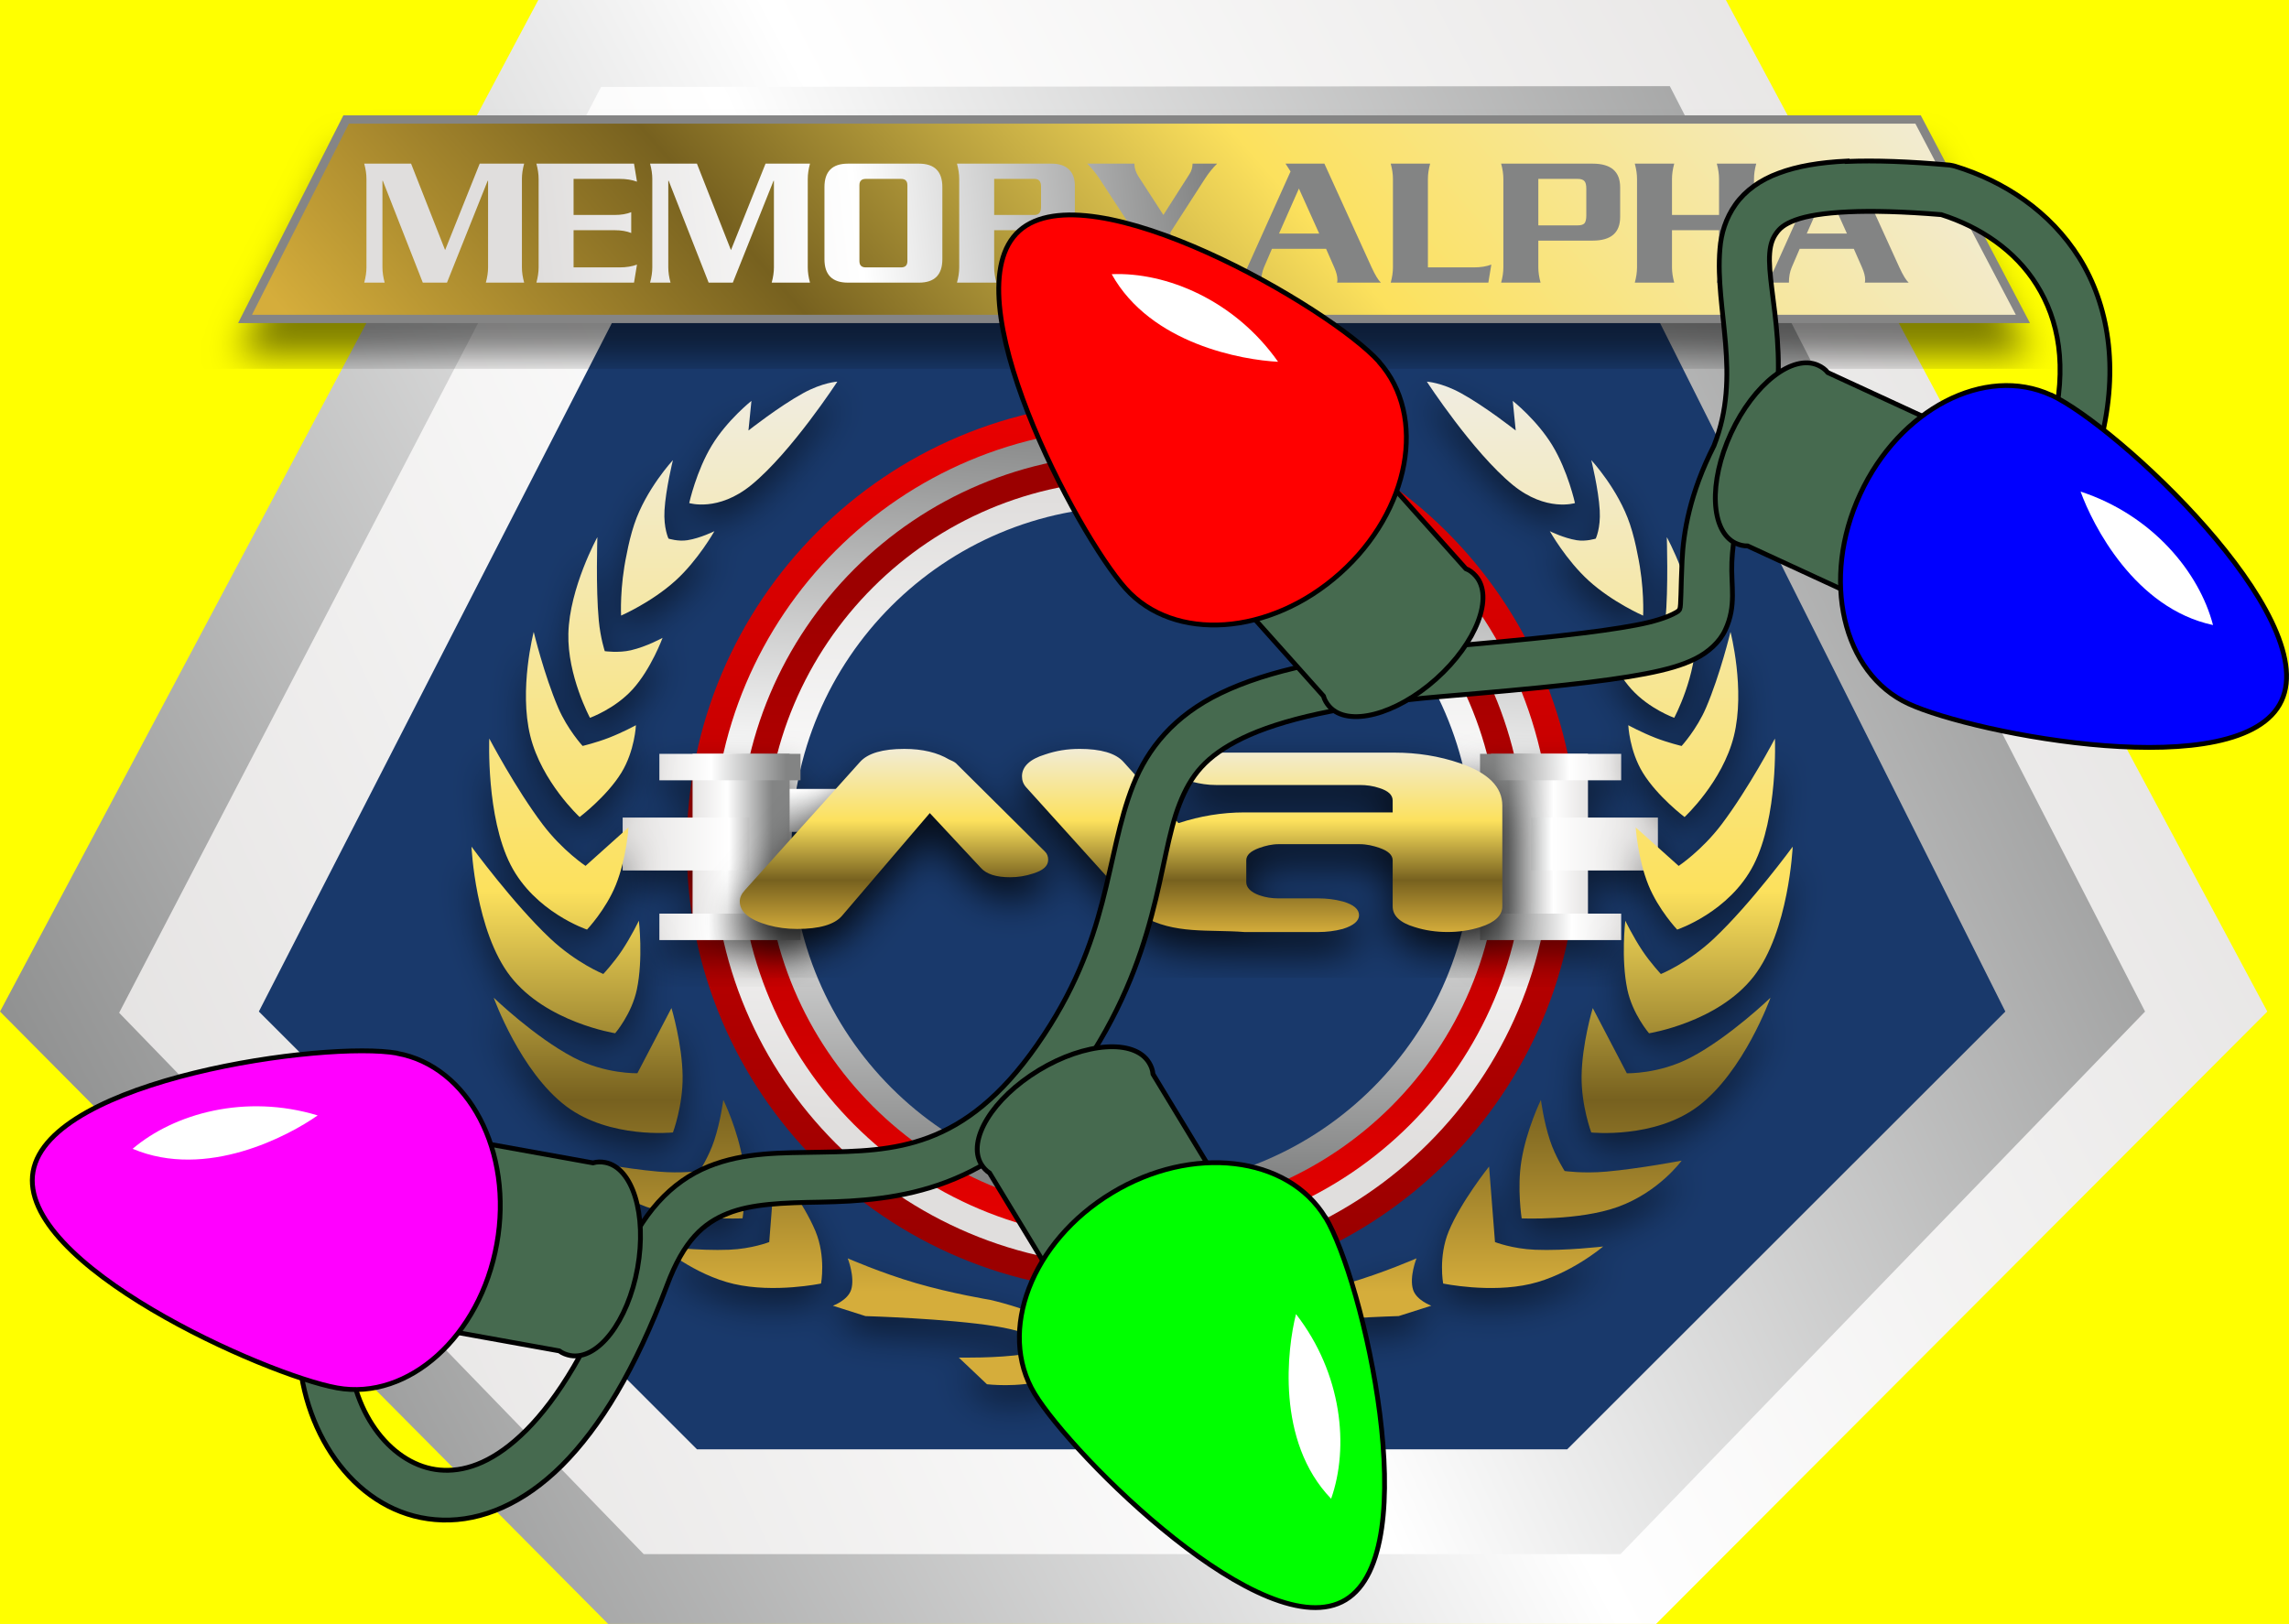
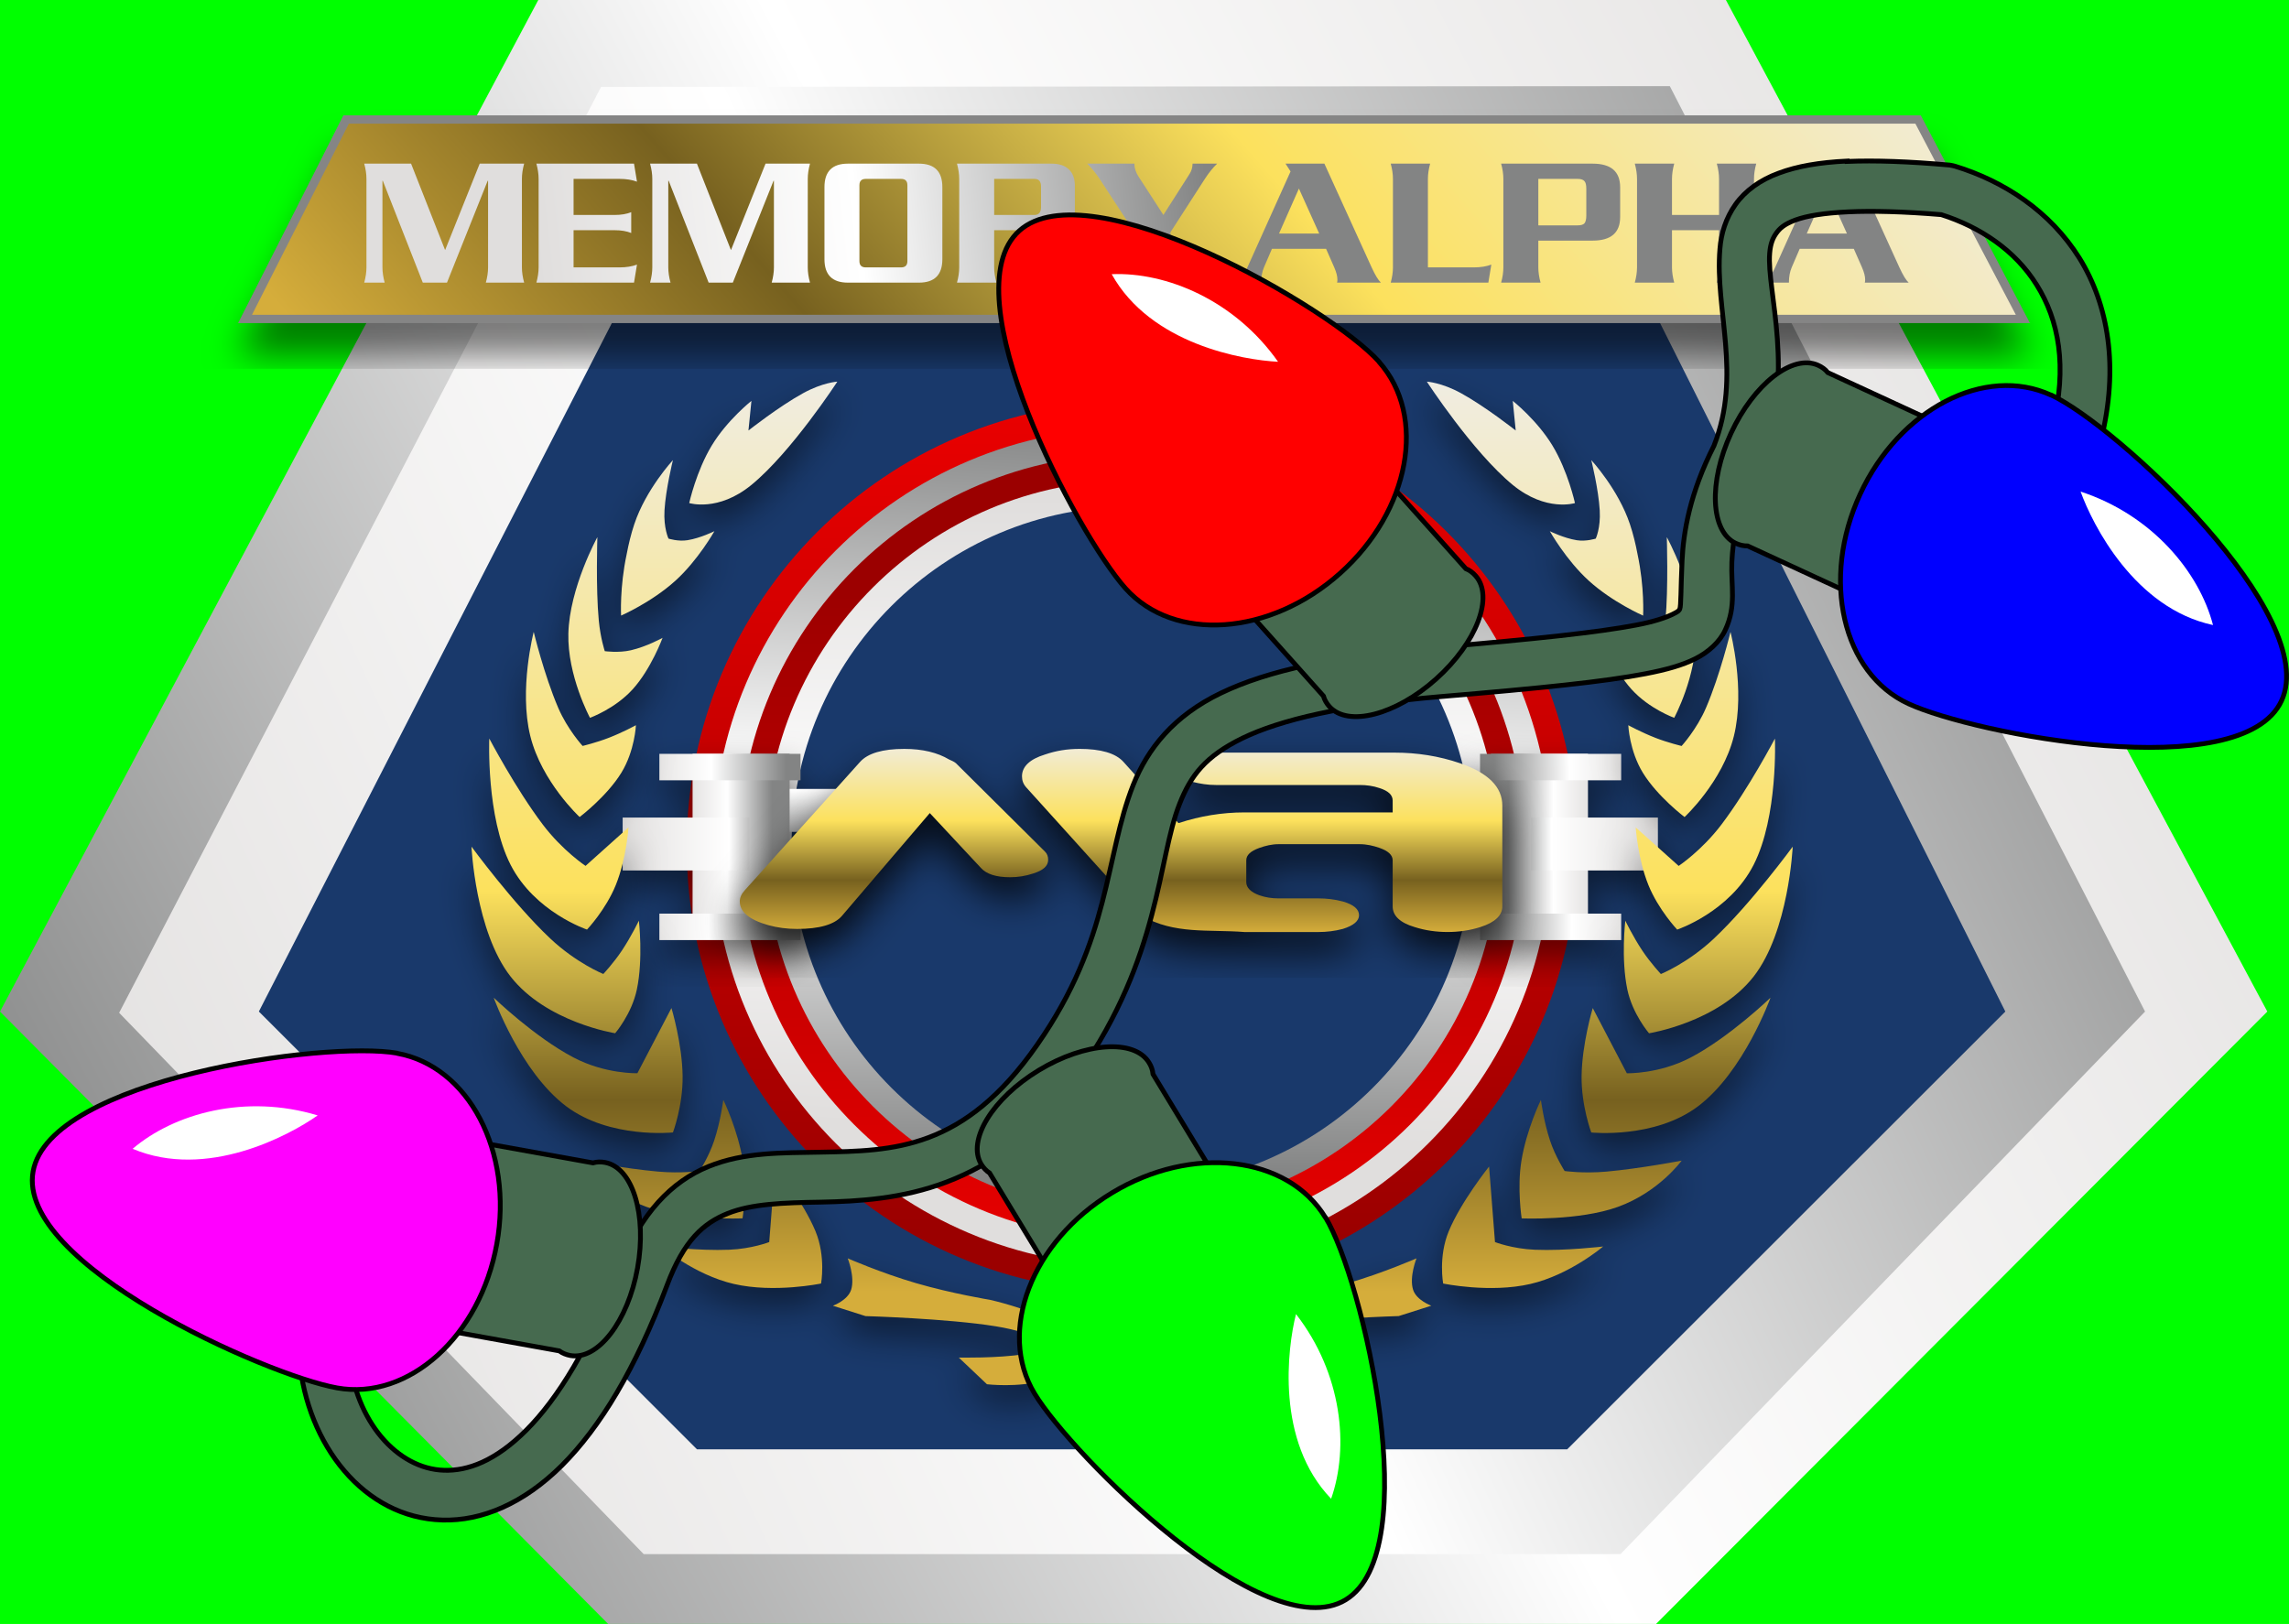
<svg xmlns="http://www.w3.org/2000/svg" xmlns:xlink="http://www.w3.org/1999/xlink" width="131.063" height="93">
  <defs>
    <linearGradient id="linearGradient3301">
      <stop stop-color="#838484" />
      <stop stop-color="#ffffff" offset="0.247" />
      <stop stop-color="#e0dedd" offset="1" />
    </linearGradient>
    <linearGradient id="linearGradient4161">
      <stop stop-color="#9b0000" />
      <stop stop-color="#f30000" offset="1" />
    </linearGradient>
    <linearGradient id="linearGradient4590">
      <stop stop-color="#efeeef" />
      <stop stop-color="#fce15d" offset="0.582" />
      <stop stop-color="#77611f" offset="0.8" />
      <stop stop-color="#d5ad3b" offset="1" />
    </linearGradient>
    <linearGradient id="linearGradient4540-Silver">
      <stop stop-color="#838484" />
      <stop stop-color="#ffffff" offset="0.52" />
      <stop stop-color="#e0dedd" offset="1" />
    </linearGradient>
    <linearGradient id="linearGradient4508-Gold">
      <stop stop-color="#efeeef" />
      <stop stop-color="#fce15d" offset="0.439" />
      <stop stop-color="#77611f" offset="0.737" />
      <stop stop-color="#d5ad3b" offset="1" />
    </linearGradient>
    <filter id="filter3903" width="1.5" height="1.5" x="-0.25" y="-0.25" color-interpolation-filters="sRGB">
      <feGaussianBlur in="SourceAlpha" stdDeviation="1" result="blur" />
      <feColorMatrix result="bluralpha" type="matrix" values="1 0 0 0 0 0 1 0 0 0 0 0 1 0 0 0 0 0 0.5 0" />
      <feOffset in="bluralpha" dx="0" dy="2" result="offsetBlur" />
      <feMerge>
        <feMergeNode in="offsetBlur" />
        <feMergeNode in="SourceGraphic" />
      </feMerge>
    </filter>
    <filter id="filter3931" width="1.5" height="1.5" x="-0.25" y="-0.25" color-interpolation-filters="sRGB">
      <feGaussianBlur in="SourceAlpha" stdDeviation="1" result="blur" />
      <feColorMatrix result="bluralpha" type="matrix" values="1 0 0 0 0 0 1 0 0 0 0 0 1 0 0 0 0 0 0.5 0" />
      <feOffset in="bluralpha" dx="0" dy="1" result="offsetBlur" />
      <feMerge>
        <feMergeNode in="offsetBlur" />
        <feMergeNode in="SourceGraphic" />
      </feMerge>
    </filter>
    <linearGradient id="linearGradient4540-Silver-0">
      <stop stop-color="#838484" />
      <stop stop-color="#ffffff" offset="0.52" />
      <stop stop-color="#e0dedd" offset="1" />
    </linearGradient>
    <linearGradient id="linearGradient4540-Silver-1">
      <stop stop-color="#838484" />
      <stop stop-color="#ffffff" offset="0.52" />
      <stop stop-color="#e0dedd" offset="1" />
    </linearGradient>
    <linearGradient id="linearGradient4540-Silver-7">
      <stop stop-color="#838484" />
      <stop stop-color="#ffffff" offset="0.52" />
      <stop stop-color="#e0dedd" offset="1" />
    </linearGradient>
    <linearGradient id="linearGradient4540-Silver-1-7">
      <stop stop-color="#838484" />
      <stop stop-color="#ffffff" offset="0.52" />
      <stop stop-color="#e0dedd" offset="1" />
    </linearGradient>
    <linearGradient id="linearGradient4540-Silver-0-7">
      <stop stop-color="#838484" />
      <stop stop-color="#ffffff" offset="0.52" />
      <stop stop-color="#e0dedd" offset="1" />
    </linearGradient>
    <linearGradient id="linearGradient3301-6">
      <stop stop-color="#838484" />
      <stop stop-color="#ffffff" offset="0.247" />
      <stop stop-color="#e0dedd" offset="1" />
    </linearGradient>
    <filter id="filter3765" width="1.5" height="1.5" x="-0.25" y="-0.25" color-interpolation-filters="sRGB">
      <feGaussianBlur in="SourceAlpha" stdDeviation="1" result="blur" />
      <feColorMatrix result="bluralpha" type="matrix" values="1 0 0 0 0 0 1 0 0 0 0 0 1 0 0 0 0 0 0.5 0" />
      <feOffset in="bluralpha" dx="0" dy="1" result="offsetBlur" />
      <feMerge>
        <feMergeNode in="offsetBlur" />
        <feMergeNode in="SourceGraphic" />
      </feMerge>
    </filter>
    <filter id="filter3779" width="1.5" height="1.5" x="-0.25" y="-0.25" color-interpolation-filters="sRGB">
      <feGaussianBlur in="SourceAlpha" stdDeviation="1" result="blur" />
      <feColorMatrix result="bluralpha" type="matrix" values="1 0 0 0 0 0 1 0 0 0 0 0 1 0 0 0 0 0 0.5 0" />
      <feOffset in="bluralpha" dx="0" dy="1" result="offsetBlur" />
      <feMerge>
        <feMergeNode in="offsetBlur" />
        <feMergeNode in="SourceGraphic" />
      </feMerge>
    </filter>
    <filter id="filter3958" width="1.5" height="1.5" x="-0.25" y="-0.25" color-interpolation-filters="sRGB">
      <feGaussianBlur in="SourceAlpha" stdDeviation="1" result="blur" />
      <feColorMatrix result="bluralpha" type="matrix" values="1 0 0 0 0 0 1 0 0 0 0 0 1 0 0 0 0 0 0.8 0" />
      <feOffset in="bluralpha" dx="0" dy="1" result="offsetBlur" />
      <feMerge>
        <feMergeNode in="offsetBlur" />
        <feMergeNode in="SourceGraphic" />
      </feMerge>
    </filter>
    <linearGradient xlink:href="#linearGradient4540-Silver" id="linearGradient3202" gradientUnits="userSpaceOnUse" x1="138" y1="118.362" x2="263" y2="52.362" />
    <linearGradient xlink:href="#linearGradient4540-Silver" id="linearGradient3204" gradientUnits="userSpaceOnUse" x1="261" y1="58.362" x2="138" y2="115.362" />
    <linearGradient xlink:href="#linearGradient4508-Gold" id="linearGradient3206" gradientUnits="userSpaceOnUse" x1="237.345" y1="24.433" x2="170.786" y2="80.059" />
    <linearGradient xlink:href="#linearGradient4540-Silver" id="linearGradient3208" gradientUnits="userSpaceOnUse" x1="455.489" y1="45.36" x2="340.223" y2="58.105" />
    <linearGradient xlink:href="#linearGradient4540-Silver" id="linearGradient3210" gradientUnits="userSpaceOnUse" x1="455.489" y1="45.36" x2="340.223" y2="58.105" />
    <linearGradient xlink:href="#linearGradient4540-Silver" id="linearGradient3212" gradientUnits="userSpaceOnUse" x1="455.489" y1="45.36" x2="340.223" y2="58.105" />
    <linearGradient xlink:href="#linearGradient4540-Silver" id="linearGradient3214" gradientUnits="userSpaceOnUse" x1="455.489" y1="45.36" x2="340.223" y2="58.105" />
    <linearGradient xlink:href="#linearGradient4540-Silver" id="linearGradient3216" gradientUnits="userSpaceOnUse" x1="455.489" y1="45.36" x2="340.223" y2="58.105" />
    <linearGradient xlink:href="#linearGradient4540-Silver" id="linearGradient3218" gradientUnits="userSpaceOnUse" x1="455.489" y1="45.36" x2="340.223" y2="58.105" />
    <linearGradient xlink:href="#linearGradient4540-Silver" id="linearGradient3220" gradientUnits="userSpaceOnUse" x1="455.489" y1="45.36" x2="340.223" y2="58.105" />
    <linearGradient xlink:href="#linearGradient4540-Silver" id="linearGradient3223" gradientUnits="userSpaceOnUse" x1="455.489" y1="45.36" x2="340.223" y2="58.105" />
    <linearGradient xlink:href="#linearGradient4540-Silver" id="linearGradient3225" gradientUnits="userSpaceOnUse" x1="455.489" y1="45.36" x2="340.223" y2="58.105" />
    <linearGradient xlink:href="#linearGradient4540-Silver" id="linearGradient3227" gradientUnits="userSpaceOnUse" x1="455.489" y1="45.36" x2="340.223" y2="58.105" />
    <linearGradient xlink:href="#linearGradient4540-Silver" id="linearGradient3229" gradientUnits="userSpaceOnUse" x1="455.489" y1="45.36" x2="340.223" y2="58.105" />
    <linearGradient xlink:href="#linearGradient4540-Silver" id="linearGradient3231" gradientUnits="userSpaceOnUse" x1="455.489" y1="45.36" x2="340.223" y2="58.105" />
    <linearGradient xlink:href="#linearGradient4540-Silver" id="linearGradient3233" gradientUnits="userSpaceOnUse" x1="455.489" y1="45.36" x2="340.223" y2="58.105" />
    <linearGradient xlink:href="#linearGradient4540-Silver" id="linearGradient3235" gradientUnits="userSpaceOnUse" x1="455.489" y1="45.36" x2="340.223" y2="58.105" />
    <linearGradient xlink:href="#linearGradient4161" id="linearGradient3237" gradientUnits="userSpaceOnUse" x1="74.964" y1="80.857" x2="75.5" y2="27.286" />
    <linearGradient xlink:href="#linearGradient4540-Silver" id="linearGradient3239" gradientUnits="userSpaceOnUse" x1="75.5" y1="34.071" x2="73.179" y2="75.143" />
    <linearGradient xlink:href="#linearGradient4161" id="linearGradient3241" gradientUnits="userSpaceOnUse" x1="75.5" y1="43" x2="75.5" y2="88" />
    <linearGradient xlink:href="#linearGradient4540-Silver" id="linearGradient3243" gradientUnits="userSpaceOnUse" x1="74.786" y1="77.286" x2="74.964" y2="38.536" />
    <linearGradient xlink:href="#linearGradient4540-Silver" id="linearGradient3245" gradientUnits="userSpaceOnUse" gradientTransform="translate(129.6994 29.87555)" x1="-8.649" y1="56.621" x2="-8.649" y2="50.749" />
    <linearGradient xlink:href="#linearGradient4540-Silver-1" id="linearGradient3247" gradientUnits="userSpaceOnUse" gradientTransform="translate(128.5833 33.8846)" x1="-8.649" y1="56.621" x2="-8.649" y2="50.749" />
    <linearGradient xlink:href="#linearGradient4540-Silver" id="linearGradient3249" gradientUnits="userSpaceOnUse" gradientTransform="translate(32.51611 6.128592)" x1="85.151" y1="81.069" x2="80.227" y2="81.069" />
    <linearGradient xlink:href="#linearGradient4540-Silver" id="linearGradient3251" gradientUnits="userSpaceOnUse" gradientTransform="translate(33.01408 7.649792)" x1="85.467" y1="74.503" x2="77.196" y2="74.44" />
    <linearGradient xlink:href="#linearGradient4540-Silver-0" id="linearGradient3253" gradientUnits="userSpaceOnUse" gradientTransform="translate(33.01408 16.7997)" x1="85.214" y1="74.376" x2="77.196" y2="74.44" />
    <linearGradient xlink:href="#linearGradient3301" id="linearGradient3255" gradientUnits="userSpaceOnUse" gradientTransform="matrix(1 0 0 1.297297 -0.1510996 -23.71091)" x1="117.539" y1="85.236" x2="108.764" y2="85.236" />
    <linearGradient xlink:href="#linearGradient4540-Silver-7" id="linearGradient3257" gradientUnits="userSpaceOnUse" gradientTransform="translate(129.6994 29.87555)" x1="-8.649" y1="56.621" x2="-8.649" y2="50.749" />
    <linearGradient xlink:href="#linearGradient4540-Silver-1-7" id="linearGradient3259" gradientUnits="userSpaceOnUse" gradientTransform="translate(128.5833 33.8846)" x1="-8.649" y1="56.621" x2="-8.649" y2="50.749" />
    <linearGradient xlink:href="#linearGradient4540-Silver-7" id="linearGradient3261" gradientUnits="userSpaceOnUse" gradientTransform="translate(32.51611 6.128592)" x1="85.151" y1="81.069" x2="80.227" y2="81.069" />
    <linearGradient xlink:href="#linearGradient4540-Silver-7" id="linearGradient3263" gradientUnits="userSpaceOnUse" gradientTransform="translate(33.01408 7.649792)" x1="85.467" y1="74.503" x2="77.196" y2="74.44" />
    <linearGradient xlink:href="#linearGradient4540-Silver-0-7" id="linearGradient3265" gradientUnits="userSpaceOnUse" gradientTransform="translate(33.01408 16.7997)" x1="85.214" y1="74.376" x2="77.196" y2="74.44" />
    <linearGradient xlink:href="#linearGradient3301-6" id="linearGradient3267" gradientUnits="userSpaceOnUse" gradientTransform="matrix(1 0 0 1.297297 -0.1510996 -23.71091)" x1="117.539" y1="85.236" x2="108.764" y2="85.236" />
    <linearGradient xlink:href="#linearGradient4508-Gold" id="linearGradient3269" gradientUnits="userSpaceOnUse" gradientTransform="matrix(0.587705 0 0 0.587705 143.8609 56.09982)" x1="86.679" y1="42.413" x2="86.679" y2="59.429" />
    <linearGradient xlink:href="#linearGradient4590" id="linearGradient3271" gradientUnits="userSpaceOnUse" gradientTransform="translate(-0.3243775 0)" x1="214" y1="57.362" x2="214" y2="112.362" />
    <path id="cap" fill="#466a4f" stroke="#000000" stroke-width="0.25" d="m 82.78 44.2 l 5.36 6 c 0.06 0.21 0.17 0.39 0.31 0.55 0.97 1.08 3.46 0.44 5.56 -1.44 2.1 -1.88 3.02 -4.28 2.05 -5.37 -0.14 -0.16 -0.31 -0.29 -0.51 -0.37 l -5.36 -6 z" />
    <path id="bulb" stroke="#000000" stroke-width="0.25" stroke-linejoin="round" d="m 91.03 32.8 c 2.52 2.82 1.62 7.76 -2.02 11.01 -3.64 3.26 -8.65 3.61 -11.17 0.79 -2.52 -2.82 -9.18 -15.36 -5.53 -18.62 3.64 -3.26 16.2 4 18.73 6.82 z" />
    <path id="gleam" fill="#ffffff" d="m 85.78 32.8 c -1.82 -0.09 -6.63 -0.91 -8.66 -4.56 2.84 -0.12 6.4 1.35 8.66 4.56 z" />
  </defs>
-   <rect width="100%" height="100%" fill="#ffff00" />
+   <rect width="100%" height="100%" fill="#00ff00" />
  <g transform="translate(-135.1786 -38.36218)">
    <path d="M 166 38.362 135.179 96.291 170 131.362 l 60 0 35 -35.071 -31 -57.929 z" fill="url(#linearGradient3202)" />
    <path d="M 142 96.362 169.595 43.339 230.789 43.296 258 96.291 l -30.035 31.071 -55.93 0 z" fill="url(#linearGradient3204)" />
    <path d="m 150 96.291 25.088 25.071 49.825 0 L 250 96.291 226.68 49.785 173.767 49.928 z" fill="#19396b" />
    <path d="m 149.214 57.362 5.786 -12 90 0 6 12 z" fill="url(#linearGradient3206)" transform="matrix(1.00008 0 0 0.9517445 -0.01595527 2.032081)" stroke="#858585" stroke-width="0.5" filter="url(#filter3903)" />
    <g fill="url(#linearGradient3235)" transform="matrix(0.3327476 0 0 0.3327476 52.6846 33.81543)">
      <g fill="url(#linearGradient3220)">
        <path fill="url(#linearGradient3208)" d="m 338.111 62.308 -6.592 0 c 0.256 -0.939 0.384 -1.813 0.384 -2.624 l 0 -14.912 -0.064 0 -7.008 17.536 -4.16 0 -6.88 -17.536 -0.064 0 0 14.912 c -1e-5 0.811 0.128 1.685 0.384 2.624 l -3.52 0 c 0.256 -0.939 0.384 -1.813 0.384 -2.624 l 0 -15.232 c -10e-6 -0.811 -0.128 -1.685 -0.384 -2.624 l 8.064 0 5.856 14.88 5.952 -14.88 7.648 0 c -0.256 0.939 -0.384 1.813 -0.384 2.624 l 0 15.232 c -3e-5 0.811 0.128 1.685 0.384 2.624" />
        <path fill="url(#linearGradient3210)" d="m 357.528 59.204 -0.512 3.104 -16.8 0 c 0.256 -0.939 0.384 -1.813 0.384 -2.624 l 0 -15.232 c -10e-6 -0.811 -0.128 -1.685 -0.384 -2.624 l 16.8 0 0.512 3.104 c -0.853 -0.32 -1.856 -0.48 -3.008 -0.48 l -7.904 0 0 6.208 7.072 0 c 1.109 1.2e-5 2.059 -0.16 2.848 -0.48 l 0 3.584 c -0.789 -0.32 -1.739 -0.48 -2.848 -0.48 l -7.072 0 0 6.4 7.904 0 c 1.152 3e-6 2.155 -0.16 3.008 -0.48" />
        <path fill="url(#linearGradient3212)" d="m 387.298 62.308 -6.592 0 c 0.256 -0.939 0.384 -1.813 0.384 -2.624 l 0 -14.912 -0.064 0 -7.008 17.536 -4.16 0 -6.88 -17.536 -0.064 0 0 14.912 c -1e-5 0.811 0.128 1.685 0.384 2.624 l -3.52 0 c 0.256 -0.939 0.384 -1.813 0.384 -2.624 l 0 -15.232 c -10e-6 -0.811 -0.128 -1.685 -0.384 -2.624 l 8.064 0 5.856 14.88 5.952 -14.88 7.648 0 c -0.256 0.939 -0.384 1.813 -0.384 2.624 l 0 15.232 c -3e-5 0.811 0.128 1.685 0.384 2.624" />
        <path fill="url(#linearGradient3214)" d="m 410.075 58.276 c -3e-5 2.688 -1.344 4.032 -4.032 4.032 l -12.224 0 c -2.688 0 -4.032 -1.344 -4.032 -4.032 l 0 -12.416 c -10e-6 -2.688 1.344 -4.032 4.032 -4.032 l 12.224 0 c 2.688 2.1e-5 4.032 1.344 4.032 4.032 l 0 12.416 m -6.016 0.32 0 -13.056 c -2e-5 -0.725 -0.363 -1.088 -1.088 -1.088 l -6.08 0 c -0.725 1.8e-5 -1.088 0.363 -1.088 1.088 l 0 13.056 c -1e-5 0.725 0.363 1.088 1.088 1.088 l 6.08 0 c 0.725 3e-6 1.088 -0.363 1.088 -1.088" />
        <path fill="url(#linearGradient3216)" d="m 433.807 62.308 -6.816 0 -3.52 -9.024 -4.48 0 0 6.4 c -1e-5 0.811 0.128 1.685 0.384 2.624 l -6.784 0 c 0.256 -0.939 0.384 -1.813 0.384 -2.624 l 0 -15.232 c -10e-6 -0.811 -0.128 -1.685 -0.384 -2.624 l 16.32 0 c 1.301 2.1e-5 2.304 0.352 3.008 1.056 0.64 0.661 0.96 1.579 0.96 2.752 l 0 4.352 c -2e-5 1.984 -1.056 3.115 -3.168 3.392 l 2.496 6.304 c 0.448 1.131 0.981 2.005 1.6 2.624 m -6.752 -13.024 0 -3.52 c -2e-5 -0.875 -0.373 -1.312 -1.12 -1.312 l -6.944 0 0 6.208 6.944 0 c 0.747 1.2e-5 1.12 -0.459 1.12 -1.376" />
        <path fill="url(#linearGradient3218)" d="m 457.355 41.828 c -0.747 0.725 -1.451 1.6 -2.112 2.624 l -5.92 9.184 0 6.048 c -2e-5 0.811 0.128 1.685 0.384 2.624 l -7.04 0 c 0.256 -0.939 0.384 -1.813 0.384 -2.624 l 0 -6.176 -5.92 -9.056 c -0.661 -1.003 -1.376 -1.877 -2.144 -2.624 l 8.128 0 c -10e-6 0.747 0.235 1.483 0.704 2.208 l 4.288 6.624 4.512 -7.072 c 0.32 -0.491 0.491 -1.077 0.512 -1.76 l 4.224 0" />
      </g>
      <g fill="url(#linearGradient3233)">
        <path fill="url(#linearGradient3223)" d="m 485.541 62.308 -7.552 0 c 0.043 -0.128 0.064 -0.299 0.064 -0.512 -2e-5 -0.576 -0.181 -1.28 -0.544 -2.112 l -1.408 -3.2 -9.312 0 -1.376 3.2 c -0.32 0.747 -0.48 1.621 -0.48 2.624 l -3.936 0 c 0.725 -1.024 1.248 -1.899 1.568 -2.624 l 7.424 -16.512 -0.864 -1.344 6.688 0 8.128 17.856 c 0.619 1.344 1.152 2.219 1.6 2.624 m -10.624 -8.448 -3.488 -7.744 -3.424 7.744 6.912 0" />
        <path fill="url(#linearGradient3225)" d="m 504.538 59.204 -0.512 3.104 -16.8 0 c 0.256 -0.939 0.384 -1.813 0.384 -2.624 l 0 -15.232 c 0 -0.811 -0.128 -1.685 -0.384 -2.624 l 6.784 0 c -0.256 0.939 -0.384 1.813 -0.384 2.624 l 0 15.232 7.904 0 c 1.152 3e-6 2.155 -0.16 3.008 -0.48" />
        <path fill="url(#linearGradient3227)" d="m 526.706 51.012 c -2e-5 2.709 -1.579 4.064 -4.736 4.064 l -9.344 0 0 4.608 c -10e-6 0.811 0.128 1.685 0.384 2.624 l -6.784 0 c 0.256 -0.939 0.384 -1.813 0.384 -2.624 l 0 -15.232 c 0 -0.811 -0.128 -1.685 -0.384 -2.624 l 15.744 0 c 3.157 2.1e-5 4.736 1.355 4.736 4.064 l 0 5.12 m -5.824 -0.256 0 -4.608 c -2e-5 -0.64 -0.107 -1.077 -0.32 -1.312 -0.213 -0.256 -0.608 -0.384 -1.184 -0.384 l -6.752 0 0 8 6.752 0 c 0.576 1e-5 0.971 -0.117 1.184 -0.352 0.213 -0.256 0.32 -0.704 0.32 -1.344" />
        <path fill="url(#linearGradient3229)" d="m 550.122 62.308 -6.784 0 c 0.256 -0.939 0.384 -1.813 0.384 -2.624 l 0 -6.4 -8.096 0 0 6.4 c -10e-6 0.811 0.128 1.685 0.384 2.624 l -6.784 0 c 0.256 -0.939 0.384 -1.813 0.384 -2.624 l 0 -15.232 c 0 -0.811 -0.128 -1.685 -0.384 -2.624 l 6.784 0 c -0.256 0.939 -0.384 1.813 -0.384 2.624 l 0 6.208 8.096 0 0 -6.208 c -2e-5 -0.811 -0.128 -1.685 -0.384 -2.624 l 6.784 0 c -0.256 0.939 -0.384 1.813 -0.384 2.624 l 0 15.232 c -2e-5 0.811 0.128 1.685 0.384 2.624" />
        <path fill="url(#linearGradient3231)" d="m 576.354 62.308 -7.552 0 c 0.043 -0.128 0.064 -0.299 0.064 -0.512 -2e-5 -0.576 -0.181 -1.28 -0.544 -2.112 l -1.408 -3.2 -9.312 0 -1.376 3.2 c -0.32 0.747 -0.48 1.621 -0.48 2.624 l -3.936 0 c 0.725 -1.024 1.248 -1.899 1.568 -2.624 l 7.424 -16.512 -0.864 -1.344 6.688 0 8.128 17.856 c 0.619 1.344 1.152 2.219 1.6 2.624 m -10.624 -8.448 -3.488 -7.744 -3.424 7.744 6.912 0" />
      </g>
    </g>
    <path transform="translate(124.5 28.36218)" d="M 101 58.5 C 101 72.583 89.583 84 75.5 84 61.417 84 50 72.583 50 58.5 50 44.417 61.417 33 75.5 33 c 14.03 0 25.425 11.334 25.5 25.364" fill="url(#linearGradient3237)" />
    <path transform="translate(124.5 28.36218)" d="m 99.5 58.5 c 0 13.255 -10.745 24 -24 24 -13.255 0 -24 -10.745 -24 -24 0 -13.255 10.745 -24 24 -24 13.205 0 23.929 10.667 24 23.872" fill="url(#linearGradient3239)" />
    <path transform="translate(124.5 28.36218)" d="M 98 58.5 C 98 70.926 87.926 81 75.5 81 63.074 81 53 70.926 53 58.5 53 46.074 63.074 36 75.5 36 87.879 36 97.933 46 98 58.38" fill="url(#linearGradient3241)" />
    <path transform="translate(124.5 28.36218)" d="m 96.5 58.5 c 0 11.598 -9.402 21 -21 21 -11.598 0 -21 -9.402 -21 -21 0 -11.598 9.402 -21 21 -21 11.554 0 20.938 9.334 21 20.888" fill="url(#linearGradient3243)" />
    <path transform="translate(124.5 28.36218)" d="M 95 58.5 C 95 69.27 86.27 78 75.5 78 64.73 78 56 69.27 56 58.5 56 47.73 64.73 39 75.5 39 c 10.729 0 19.442 8.667 19.5 19.396" fill="#19396b" />
    <g transform="translate(61.71227 0.2008477)" filter="url(#filter3779)">
      <rect y="83.34" x="116.631" height="2.462" width="5.682" fill="url(#linearGradient3245)" />
      <rect y="87.349" x="115.514" height="2.462" width="5.682" fill="url(#linearGradient3247)" />
      <rect y="81.326" x="113.122" height="10.607" width="5.556" fill="url(#linearGradient3249)" />
      <rect y="81.332" x="111.221" height="1.515" width="8.081" fill="url(#linearGradient3251)" />
      <rect y="90.482" x="111.221" height="1.515" width="8.081" fill="url(#linearGradient3253)" />
      <rect y="84.981" x="109.118" height="3.03" width="7.26" fill="url(#linearGradient3255)" />
    </g>
    <g filter="url(#filter3765)" transform="matrix(-1 0 0 1 339.2245 0.2008477)">
      <rect y="83.34" x="116.631" height="2.462" width="5.682" fill="url(#linearGradient3257)" />
      <rect y="87.349" x="115.514" height="2.462" width="5.682" fill="url(#linearGradient3259)" />
      <rect y="81.326" x="113.122" height="10.607" width="5.556" fill="url(#linearGradient3261)" />
      <rect y="81.332" x="111.221" height="1.515" width="8.081" fill="url(#linearGradient3263)" />
      <rect y="90.482" x="111.221" height="1.515" width="8.081" fill="url(#linearGradient3265)" />
      <rect y="84.981" x="109.118" height="3.03" width="7.26" fill="url(#linearGradient3267)" />
    </g>
    <path fill="url(#linearGradient3269)" filter="url(#filter3958)" d="m 188.914 81.806 c -1.081 9e-6 -1.827 0.217 -2.219 0.656 l -5.781 6.438 c -0.172 0.188 -0.25 0.374 -0.25 0.562 0 0.517 0.481 0.921 1.438 1.188 0.454 0.125 0.92 0.188 1.438 0.188 1.113 0 1.874 -0.217 2.25 -0.656 l 4.406 -5.156 2.562 2.75 c 0.282 0.313 0.763 0.469 1.469 0.469 0.392 2e-6 0.78 -0.062 1.156 -0.188 0.501 -0.157 0.75 -0.374 0.75 -0.688 -2e-5 -0.157 -0.047 -0.297 -0.156 -0.406 l -4.469 -4.438 c -0.094 -0.078 -0.203 -0.125 -0.344 -0.188 -0.58 -0.345 -1.325 -0.531 -2.25 -0.531 z m 8.781 0 c -0.611 9e-6 -1.17 0.093 -1.719 0.281 -0.768 0.235 -1.156 0.608 -1.156 1.094 -1e-5 0.204 0.062 0.39 0.219 0.562 l 5.812 6.438 c 1.583 0.941 3.37 0.673 5.125 0.812 l 3.719 0 c 0.392 10e-7 0.811 -0.047 1.219 -0.156 0.549 -0.172 0.812 -0.405 0.812 -0.688 -1e-5 -0.298 -0.264 -0.531 -0.812 -0.688 -0.407 -0.11 -0.827 -0.156 -1.219 -0.156 l -2 0 c -0.345 2e-6 -0.655 -0.047 -0.969 -0.156 -0.439 -0.157 -0.656 -0.39 -0.656 -0.656 l 0 -1.094 c -1e-5 -0.266 0.217 -0.468 0.656 -0.625 0.313 -0.11 0.624 -0.187 0.969 -0.188 l 4.062 0 c 0.345 5e-6 0.687 0.078 1 0.188 0.439 0.157 0.656 0.359 0.656 0.625 l 0 2.312 c -1e-5 0.454 0.357 0.812 1.094 1.031 0.533 0.172 1.092 0.25 1.656 0.25 0.564 10e-7 1.123 -0.078 1.656 -0.25 0.737 -0.235 1.094 -0.592 1.094 -1.031 l 0 -5.062 c -2e-5 -0.925 -0.699 -1.639 -2.125 -2.125 -1.05 -0.36 -2.153 -0.531 -3.281 -0.531 l -9 0 c -0.407 9e-6 -0.796 0.047 -1.156 0.156 -0.533 0.141 -0.781 0.358 -0.781 0.656 0 0.298 0.264 0.515 0.812 0.656 0.376 0.094 0.749 0.156 1.156 0.156 l 7.219 0 c 0.345 7e-6 0.687 0.047 1 0.156 0.439 0.141 0.656 0.343 0.656 0.625 l 0 0.594 -7.438 0 c -1.128 6e-6 -2.231 0.186 -3.281 0.531 -0.01 0.004 -0.021 -0.004 -0.031 0 l -2.75 -3.062 c -0.392 -0.439 -1.137 -0.656 -2.219 -0.656 z" transform="matrix(1.141533 0 0 1.141533 -28.69814 -12.13477)" />
    <path d="m 178.203 66.133 c 2.299 -1.885 4.92 -5.916 4.92 -5.916 0 0 -0.84 0.046 -1.96 0.662 -1.394 0.767 -3.129 2.136 -3.129 2.136 l 0.17 -1.696 c 0 0 -1.381 1.094 -2.263 2.542 -0.899 1.478 -1.299 3.31 -1.299 3.31 0 0 1.656 0.523 3.56 -1.038 z m -4.36 5.493 c 1.305 -1.181 2.241 -2.844 2.241 -2.844 0 0 -0.797 0.397 -1.539 0.516 -0.539 0.087 -1.09 -0.092 -1.09 -0.092 0 0 -0.286 -0.597 -0.229 -1.615 0.069 -1.212 0.483 -2.88 0.483 -2.88 0 0 -1.545 1.667 -2.213 3.672 -0.188 0.563 -0.328 1.148 -0.435 1.715 -0.409 1.907 -0.32 3.517 -0.32 3.517 0 0 1.736 -0.755 3.102 -1.99 z m -2.442 6.214 c 1.059 -1.167 1.715 -2.951 1.715 -2.951 0 0 -0.897 0.5 -1.819 0.713 -0.702 0.162 -1.489 0.05 -1.489 0.05 0 0 -0.246 -0.726 -0.345 -1.764 -0.175 -1.851 -0.08 -4.766 -0.08 -4.766 0 0 -1.595 2.9 -1.661 5.52 -0.061 2.418 1.237 4.827 1.237 4.827 0 0 1.422 -0.507 2.44 -1.628 z m -3.034 7.311 c 0 0 1.551 -1.17 2.389 -2.536 0.772 -1.259 0.834 -2.722 0.834 -2.722 0 0 -0.748 0.409 -1.544 0.718 -0.728 0.283 -1.509 0.469 -1.509 0.469 0 0 -0.866 -0.945 -1.398 -2.187 -0.808 -1.885 -1.401 -4.343 -1.401 -4.343 0 0 -0.858 3.291 -0.195 5.964 0.651 2.627 2.824 4.637 2.824 4.637 z m 0.424 6.445 c 0 0 1.07 -1.128 1.646 -2.549 0.61 -1.503 0.728 -3.303 0.728 -3.303 l -2.459 2.205 c 0 0 -1.321 -0.875 -2.456 -2.377 -1.554 -2.056 -3.056 -4.916 -3.056 -4.916 0 0 -0.189 4.476 1.221 7.233 1.388 2.713 4.376 3.708 4.376 3.708 z m 1.611 5.937 c 0 0 0.944 -1.094 1.241 -2.502 0.373 -1.772 0.116 -3.944 0.116 -3.944 0 0 -0.43 0.9 -0.979 1.722 -0.462 0.693 -1.057 1.331 -1.057 1.331 0 0 -1.542 -0.621 -3.048 -2.041 -2.119 -1.999 -4.5 -5.252 -4.5 -5.252 0 0 0.22 4.853 2.237 7.438 2.053 2.63 5.989 3.248 5.989 3.248 z m 3.308 5.682 c 0 0 0.575 -1.53 0.554 -3.222 -0.022 -1.862 -0.639 -3.902 -0.639 -3.902 l -1.951 3.732 c 0 0 -1.832 0.059 -3.662 -0.904 -2.241 -1.178 -4.564 -3.422 -4.564 -3.422 0 0 1.52 4.241 4.154 6.222 2.493 1.875 6.108 1.495 6.108 1.495 z m 3.986 4.919 c 0 0 0.27 -1.725 0.015 -3.296 -0.293 -1.805 -1.117 -3.489 -1.117 -3.489 0 0 -0.156 1.232 -0.526 2.341 -0.302 0.906 -0.831 1.73 -0.831 1.73 0 0 -1.046 0.155 -2.378 0.036 -1.911 -0.169 -4.322 -0.63 -4.322 -0.63 0 0 1.302 1.801 3.647 2.648 2.232 0.806 5.512 0.659 5.512 0.659 z m 1.866 -2.968 -0.339 4.325 c 0 0 -0.983 0.387 -2.293 0.44 -1.727 0.071 -3.898 -0.186 -3.898 -0.186 0 0 1.899 1.621 4.163 2.145 2.315 0.536 4.996 -0.024 4.996 -0.024 0 0 0.286 -1.529 -0.318 -2.992 -0.703 -1.7 -2.311 -3.708 -2.311 -3.708 z m 15.903 8.91 c -1.449 -0.8 -3.606 -1.277 -3.606 -1.277 0 0 -2.173 -0.354 -4.234 -0.956 -2.009 -0.586 -3.908 -1.419 -3.908 -1.419 0 0 0.426 1.061 0.197 1.795 -0.191 0.612 -1.045 0.919 -1.045 0.919 l 1.866 0.594 c 0 0 4.71 0.137 7.465 0.585 2.443 0.397 2.967 1.111 2.967 1.111 0 0 -0.298 0.314 -1.348 0.483 -1.498 0.242 -3.741 0.196 -3.741 0.196 l 1.611 1.527 c 0 0 1.766 0.216 3.291 -0.226 1.395 -0.404 2.561 -1.47 2.561 -1.47 0 0 -0.685 -1.092 -2.076 -1.86 z m 26.333 -47.942 c 1.904 1.561 3.56 1.038 3.56 1.038 0 0 -0.4 -1.832 -1.299 -3.31 -0.881 -1.448 -2.263 -2.542 -2.263 -2.542 l 0.169 1.696 c 0 0 -1.735 -1.37 -3.129 -2.136 -1.12 -0.616 -1.959 -0.662 -1.959 -0.662 0 0 2.622 4.031 4.921 5.916 z m 4.36 5.493 c 1.365 1.235 3.102 1.99 3.102 1.99 0 0 0.089 -1.608 -0.319 -3.514 -0.106 -0.568 -0.247 -1.155 -0.435 -1.719 -0.669 -2.005 -2.213 -3.672 -2.213 -3.672 0 0 0.414 1.668 0.483 2.88 0.058 1.018 -0.229 1.615 -0.229 1.615 0 0 -0.551 0.179 -1.09 0.092 -0.742 -0.12 -1.539 -0.516 -1.539 -0.516 0 0 0.936 1.663 2.241 2.844 z m 0.727 3.263 c 0 0 0.656 1.784 1.715 2.951 1.018 1.122 2.44 1.628 2.44 1.628 0 0 1.298 -2.409 1.237 -4.827 -0.066 -2.62 -1.661 -5.52 -1.661 -5.52 0 0 0.096 2.915 -0.079 4.766 -0.098 1.039 -0.345 1.764 -0.345 1.764 0 0 -0.787 0.112 -1.489 -0.05 -0.921 -0.213 -1.818 -0.713 -1.818 -0.713 z m 3.07 5.722 c -0.796 -0.309 -1.544 -0.718 -1.544 -0.718 0 0 0.063 1.464 0.834 2.722 0.837 1.366 2.388 2.536 2.388 2.536 0 0 2.172 -2.01 2.824 -4.637 0.663 -2.673 -0.194 -5.964 -0.194 -5.964 0 0 -0.593 2.458 -1.401 4.343 -0.532 1.242 -1.398 2.188 -1.398 2.188 0 0 -0.781 -0.186 -1.509 -0.469 z m 1.34 7.339 -2.459 -2.205 c 0 0 0.118 1.801 0.728 3.303 0.576 1.421 1.646 2.549 1.646 2.549 0 0 2.988 -0.995 4.376 -3.707 1.41 -2.757 1.221 -7.233 1.221 -7.233 0 0 -1.502 2.86 -3.056 4.916 -1.135 1.501 -2.456 2.377 -2.456 2.377 z m 2.03 4.15 c -1.506 1.42 -3.048 2.041 -3.048 2.041 0 0 -0.595 -0.638 -1.057 -1.331 -0.548 -0.822 -0.979 -1.722 -0.979 -1.722 0 0 -0.257 2.171 0.116 3.944 0.297 1.408 1.241 2.502 1.241 2.502 0 0 3.936 -0.618 5.989 -3.248 2.018 -2.585 2.237 -7.438 2.237 -7.438 0 0 -2.381 3.254 -4.5 5.252 z m -4.998 7.723 -1.951 -3.732 c 0 0 -0.617 2.04 -0.639 3.902 -0.02 1.692 0.554 3.222 0.554 3.222 0 0 3.614 0.38 6.108 -1.495 2.634 -1.981 4.154 -6.222 4.154 -6.222 0 0 -2.323 2.243 -4.564 3.422 -1.83 0.962 -3.662 0.904 -3.662 0.904 z m -3.562 5.597 c 0 0 -0.529 -0.824 -0.831 -1.73 -0.37 -1.108 -0.526 -2.341 -0.526 -2.341 0 0 -0.824 1.684 -1.117 3.489 -0.256 1.572 0.015 3.296 0.015 3.296 0 0 3.281 0.147 5.513 -0.659 2.345 -0.847 3.647 -2.648 3.647 -2.648 0 0 -2.411 0.461 -4.322 0.63 -1.332 0.118 -2.378 -0.036 -2.378 -0.036 z m -1.693 4.511 c -1.31 -0.054 -2.293 -0.44 -2.293 -0.44 l -0.339 -4.325 c 0 0 -1.608 2.008 -2.311 3.708 -0.604 1.462 -0.318 2.992 -0.318 2.992 0 0 2.681 0.561 4.996 0.024 2.264 -0.524 4.164 -2.145 4.164 -2.145 0 0 -2.171 0.257 -3.898 0.186 z m -6.984 2.287 c -0.229 -0.734 0.197 -1.795 0.197 -1.795 0 0 -1.899 0.833 -3.908 1.419 -2.061 0.601 -4.234 0.956 -4.234 0.956 0 0 -2.157 0.477 -3.606 1.277 -1.391 0.768 -2.077 1.86 -2.077 1.86 0 0 1.166 1.066 2.561 1.47 1.525 0.442 3.291 0.226 3.291 0.226 l 1.611 -1.527 c 0 0 -2.243 0.046 -3.741 -0.196 -1.049 -0.169 -1.347 -0.483 -1.347 -0.483 0 0 0.524 -0.714 2.967 -1.111 2.754 -0.448 7.464 -0.585 7.464 -0.585 l 1.866 -0.594 c 2.1e-4 -3.2e-4 -0.854 -0.307 -1.045 -0.919 z" fill="url(#linearGradient3271)" filter="url(#filter3931)" />
    <g transform="translate(114 23) scale(1.1)">
      <path fill="#466a4f" stroke="#000000" stroke-width="0.25" d="m 115.4 22.35 c -1.45 0.07 -2.6 0.27 -3.56 0.63 -0.96 0.35 -1.74 0.91 -2.25 1.63 -0.51 0.72 -0.75 1.52 -0.81 2.31 -0.27 3.18 1.15 6.55 -0.31 10.25 -1.26 2.48 -1.59 4.5 -1.66 5.97 -0.07 1.5 -0.05 2.38 -0.12 2.53 -0.04 0.08 -0.05 0.12 -0.38 0.28 -0.33 0.16 -0.94 0.38 -1.91 0.56 -1.93 0.37 -5.17 0.72 -10.38 1.16 -5.29 0.45 -8.77 1.2 -11.22 2.38 -2.45 1.18 -3.81 2.89 -4.56 4.78 -1.5 3.79 -1.13 7.98 -5 13.53 -3.82 5.48 -7.46 5.52 -11.31 5.59 -1.93 0.04 -3.92 -0.02 -5.81 0.75 -1.89 0.77 -3.53 2.43 -4.59 5.25 -1.55 4.12 -3.26 6.85 -4.88 8.47 -1.62 1.62 -3.06 2.13 -4.28 2.09 -2.45 -0.07 -4.63 -2.58 -4.94 -5.97 l -2.59 0.22 c 0.4 4.39 3.34 8.23 7.44 8.34 2.05 0.06 4.23 -0.86 6.22 -2.84 1.99 -1.99 3.83 -5.01 5.47 -9.37 0.88 -2.36 1.91 -3.25 3.16 -3.75 1.24 -0.5 2.88 -0.56 4.84 -0.59 3.92 -0.08 9.13 -0.5 13.44 -6.69 4.26 -6.12 4.09 -11.14 5.25 -14.06 0.58 -1.46 1.33 -2.46 3.28 -3.41 1.95 -0.94 5.17 -1.72 10.31 -2.16 5.22 -0.44 8.49 -0.77 10.66 -1.19 1.09 -0.21 1.91 -0.44 2.59 -0.78 0.68 -0.34 1.27 -0.87 1.56 -1.5 0.59 -1.26 0.29 -2.29 0.34 -3.53 0.06 -1.24 0.28 -2.78 1.44 -5 l 0.03 -0.06 0.03 -0.06 c 1.86 -4.69 0.3 -8.98 0.47 -10.97 0.04 -0.5 0.17 -0.79 0.34 -1.03 0.17 -0.24 0.4 -0.47 1 -0.69 1.17 -0.43 3.62 -0.61 7.59 -0.28 2.02 0.64 3.85 1.86 4.97 3.66 1.13 1.81 1.63 4.21 0.81 7.47 l 2.53 0.63 c 0.95 -3.81 0.39 -7.07 -1.12 -9.5 -1.52 -2.43 -3.92 -4 -6.47 -4.78 l -0.12 -0.03 -0.16 -0.03 c -2.14 -0.19 -3.89 -0.25 -5.34 -0.19 z" />
      <use href="#cap" />
      <use href="#bulb" fill="#ff0000" />
      <use href="#gleam" />
      <g transform="translate(93 174) rotate(107) scale(-1 1)">
        <use href="#cap" />
        <use href="#bulb" fill="#00ff00" />
        <use href="#gleam" />
      </g>
      <g transform="translate(-52 99) rotate(-38) scale(1 1)">
        <use href="#cap" />
        <use href="#bulb" fill="#ff00ff" />
        <use href="#gleam" />
      </g>
      <g transform="translate(184 112) rotate(73) scale(-1 1)">
        <use href="#cap" />
        <use href="#bulb" fill="#0000ff" />
        <use href="#gleam" />
      </g>
    </g>
  </g>
</svg>
